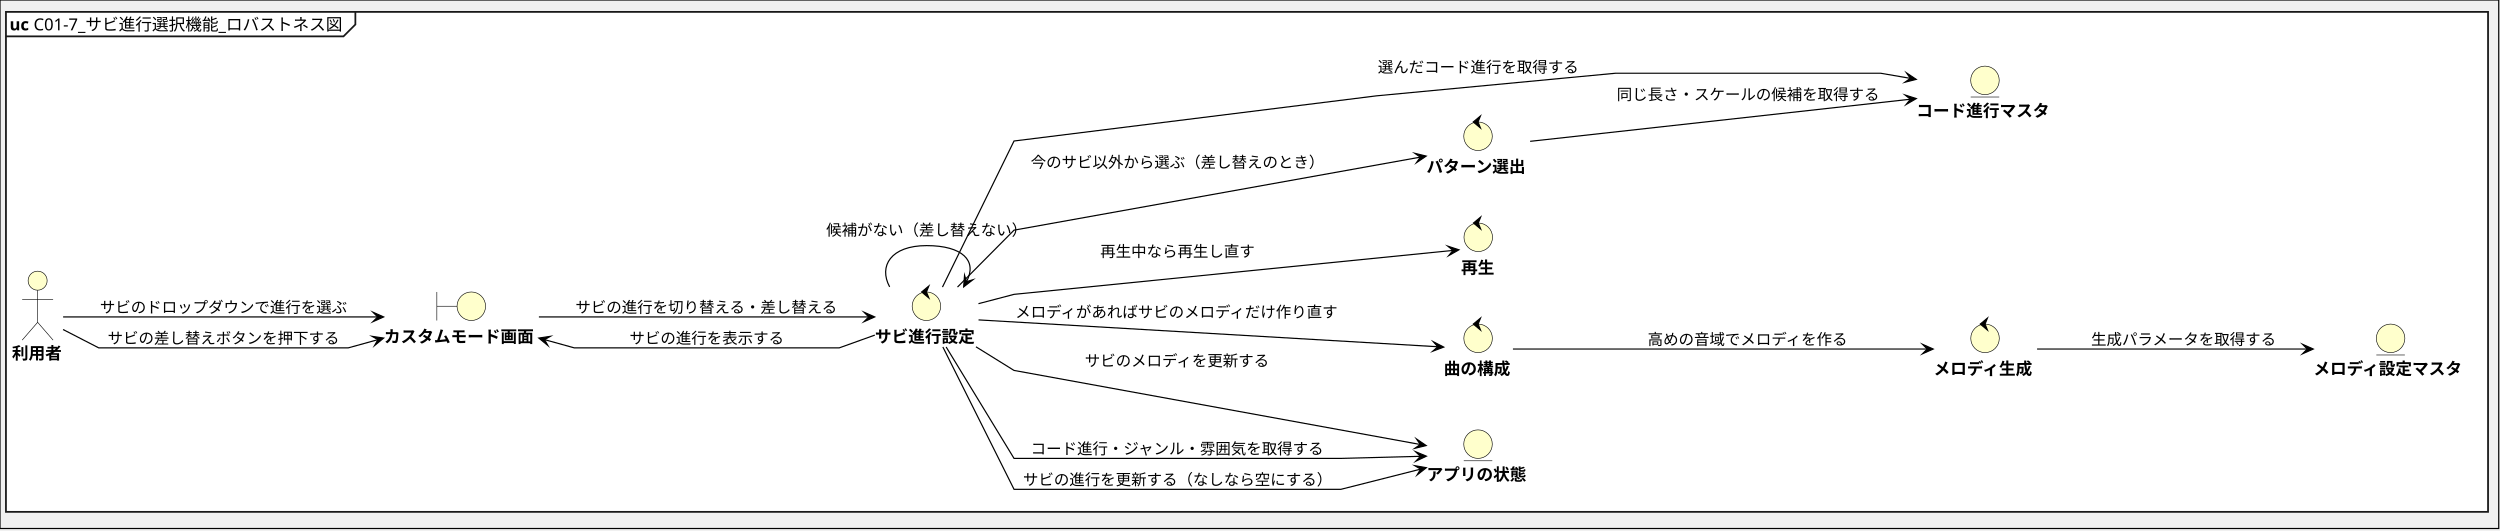
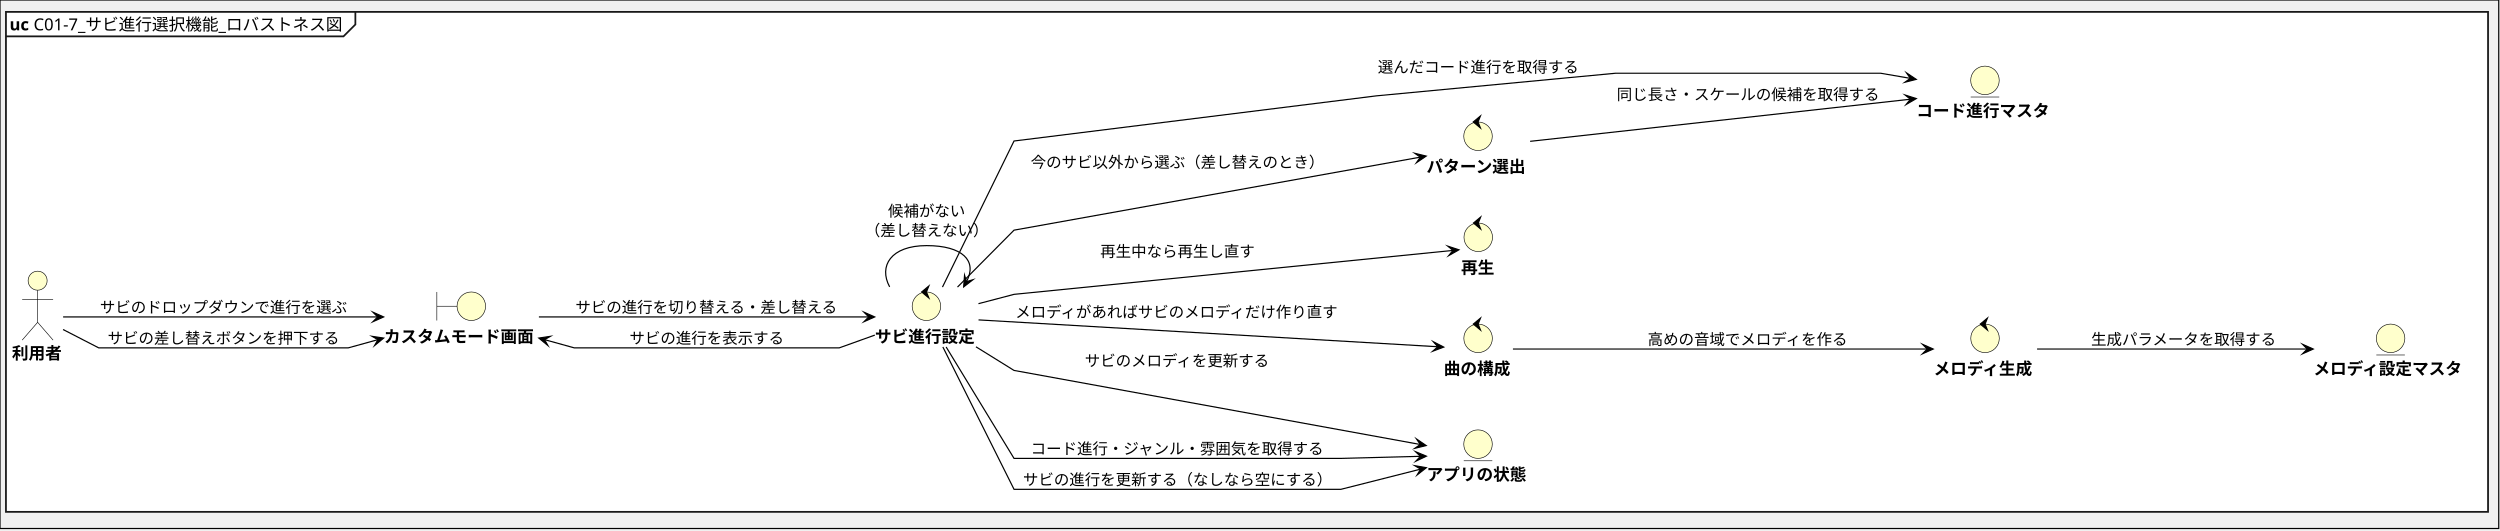
<svg xmlns="http://www.w3.org/2000/svg" version="1.1" data-diagram-type="DESCRIPTION" style="width:2103px;height:446px;background:#FFFFFF;" width="2103px" height="446px" viewBox="0 0 2103 446" zoomAndPan="magnify" preserveAspectRatio="none" contentStyleType="text/css">
  <defs />
  <g font-family="sans-serif" lengthAdjust="spacing">
    <rect x="0" y="0" width="2101.938" height="444.57" fill="none" style="stroke:#000;stroke-width:1;" />
    <rect x="5" y="10" width="2087.938" height="420.57" fill="#FFF" style="stroke:#181818;stroke-width:1.5;" />
    <path d="M298.931,10 L298.931,20.609 L288.931,30.609 L5,30.609" style="stroke:#181818;stroke-width:1.5;" fill="none" />
    <text x="8" y="25.533" fill="#000" font-size="14" textLength="16.338" font-weight="700">uc</text>
    <text x="28.228" y="25.533" fill="#000" font-size="14" textLength="263.703">C01-7_サビ進行選択機能_ロバストネス図</text>
    <g class="entity" data-qualified-name="A1" id="ent0001" data-source-line="4">
      <ellipse cx="31.656" cy="236.109" rx="8" ry="8" fill="#FFC" style="stroke:#000;stroke-width:0.5;" />
      <path d="M31.656,244.109 L31.656,271.109 M18.656,252.109 L44.656,252.109 M31.656,271.109 L18.656,286.109 M31.656,271.109 L44.656,286.109" style="stroke:#000;stroke-width:0.5;" fill="none" />
      <text x="10" y="302.143" fill="#000" font-size="14" textLength="43.313" font-weight="700">利用者</text>
    </g>
    <g class="entity" data-qualified-name="B1" id="ent0002" data-source-line="5">
      <path d="M367.469,245.609 L367.469,269.609 M367.469,257.609 L384.469,257.609" style="stroke:#000;stroke-width:0.5;" fill="none" />
      <ellipse cx="396.469" cy="257.609" rx="12" ry="12" fill="#FFC" style="stroke:#000;stroke-width:0.5;" />
      <text x="323" y="288.143" fill="#000" font-size="14" textLength="129.938" font-weight="700">カスタムモード画面</text>
    </g>
    <g class="entity" data-qualified-name="C1" id="ent0003" data-source-line="6">
      <ellipse cx="779.313" cy="257.609" rx="12" ry="12" fill="#FFC" style="stroke:#000;stroke-width:0.5;" />
      <polygon points="775.313,245.609,781.313,240.609,779.313,245.609,781.313,250.609,775.313,245.609" fill="#000" style="stroke:#000;stroke-width:1;stroke-linejoin:miter;stroke-miterlimit:10;" />
      <text x="736" y="288.143" fill="#000" font-size="14" textLength="86.625" font-weight="700">サビ進行設定</text>
    </g>
    <g class="entity" data-qualified-name="C2" id="ent0004" data-source-line="7">
      <ellipse cx="1243.313" cy="114.609" rx="12" ry="12" fill="#FFC" style="stroke:#000;stroke-width:0.5;" />
      <polygon points="1239.313,102.609,1245.313,97.609,1243.313,102.609,1245.313,107.609,1239.313,102.609" fill="#000" style="stroke:#000;stroke-width:1;stroke-linejoin:miter;stroke-miterlimit:10;" />
      <text x="1200" y="145.143" fill="#000" font-size="14" textLength="86.625" font-weight="700">パターン選出</text>
    </g>
    <g class="entity" data-qualified-name="C3" id="ent0005" data-source-line="8">
      <ellipse cx="1243.375" cy="284.609" rx="12" ry="12" fill="#FFC" style="stroke:#000;stroke-width:0.5;" />
      <polygon points="1239.375,272.609,1245.375,267.609,1243.375,272.609,1245.375,277.609,1239.375,272.609" fill="#000" style="stroke:#000;stroke-width:1;stroke-linejoin:miter;stroke-miterlimit:10;" />
      <text x="1214.5" y="315.143" fill="#000" font-size="14" textLength="57.75" font-weight="700">曲の構成</text>
    </g>
    <g class="entity" data-qualified-name="C4" id="ent0006" data-source-line="9">
      <ellipse cx="1669.813" cy="284.609" rx="12" ry="12" fill="#FFC" style="stroke:#000;stroke-width:0.5;" />
      <polygon points="1665.813,272.609,1671.813,267.609,1669.813,272.609,1671.813,277.609,1665.813,272.609" fill="#000" style="stroke:#000;stroke-width:1;stroke-linejoin:miter;stroke-miterlimit:10;" />
      <text x="1626.5" y="315.143" fill="#000" font-size="14" textLength="86.625" font-weight="700">メロディ生成</text>
    </g>
    <g class="entity" data-qualified-name="C5" id="ent0007" data-source-line="10">
      <ellipse cx="1243.5" cy="199.609" rx="12" ry="12" fill="#FFC" style="stroke:#000;stroke-width:0.5;" />
      <polygon points="1239.5,187.609,1245.5,182.609,1243.5,187.609,1245.5,192.609,1239.5,187.609" fill="#000" style="stroke:#000;stroke-width:1;stroke-linejoin:miter;stroke-miterlimit:10;" />
      <text x="1229.063" y="230.143" fill="#000" font-size="14" textLength="28.875" font-weight="700">再生</text>
    </g>
    <g class="entity" data-qualified-name="E1" id="ent0008" data-source-line="11">
      <ellipse cx="1669.75" cy="67.609" rx="12" ry="12" fill="#FFC" style="stroke:#000;stroke-width:0.5;" />
      <line x1="1657.75" y1="81.609" x2="1681.75" y2="81.609" style="stroke:#000;stroke-width:0.5;" />
      <text x="1612" y="98.143" fill="#000" font-size="14" textLength="115.5" font-weight="700">コード進行マスタ</text>
    </g>
    <g class="entity" data-qualified-name="E2" id="ent0009" data-source-line="12">
      <ellipse cx="1243.313" cy="373.609" rx="12" ry="12" fill="#FFC" style="stroke:#000;stroke-width:0.5;" />
      <line x1="1231.313" y1="387.609" x2="1255.313" y2="387.609" style="stroke:#000;stroke-width:0.5;" />
      <text x="1200" y="404.143" fill="#000" font-size="14" textLength="86.625" font-weight="700">アプリの状態</text>
    </g>
    <g class="entity" data-qualified-name="E3" id="ent0010" data-source-line="13">
      <ellipse cx="2010.969" cy="284.609" rx="12" ry="12" fill="#FFC" style="stroke:#000;stroke-width:0.5;" />
      <line x1="1998.969" y1="298.609" x2="2022.969" y2="298.609" style="stroke:#000;stroke-width:0.5;" />
      <text x="1946" y="315.143" fill="#000" font-size="14" textLength="129.938" font-weight="700">メロディ設定マスタ</text>
    </g>
    <g class="link" data-entity-1="ent0001" data-entity-2="ent0002" id="lnk11" data-source-line="15" data-link-type="dependency">
      <path d="M53.09,266.609 C104.66,266.609 236.07,266.609 317.7,266.609" style="stroke:#000;stroke-width:1;" fill="none" id="A1-to-B1" />
      <polygon points="322.7,266.609,313.7,262.609,317.7,266.609,313.7,270.609,322.7,266.609" fill="#000" style="stroke:#000;stroke-width:1;stroke-linejoin:miter;stroke-miterlimit:10;" />
      <text x="84" y="263.104" fill="#000" font-size="13" textLength="208">サビのドロップダウンで進行を選ぶ</text>
    </g>
    <g class="link" data-entity-1="ent0001" data-entity-2="ent0002" id="lnk12" data-source-line="16" data-link-type="dependency">
      <path d="M53.04,277.189 C67.02,284.379 83,292.609 83,292.609 C83,292.609 293,292.609 293,292.609 C293,292.609 301.401,290.282 317.921,285.712" style="stroke:#000;stroke-width:1;" fill="none" id="A1-to-B1-1" />
      <polygon points="322.74,284.379,312.999,282.924,317.921,285.712,315.132,290.634,322.74,284.379" fill="#000" style="stroke:#000;stroke-width:1;stroke-linejoin:miter;stroke-miterlimit:10;" />
      <text x="90.5" y="289.104" fill="#000" font-size="13" textLength="195">サビの差し替えボタンを押下する</text>
    </g>
    <g class="link" data-entity-1="ent0002" data-entity-2="ent0003" id="lnk13" data-source-line="17" data-link-type="dependency">
      <path d="M453.32,266.609 C533.26,266.609 662.48,266.609 730.78,266.609" style="stroke:#000;stroke-width:1;" fill="none" id="B1-to-C1" />
      <polygon points="735.78,266.609,726.78,262.609,730.78,266.609,726.78,270.609,735.78,266.609" fill="#000" style="stroke:#000;stroke-width:1;stroke-linejoin:miter;stroke-miterlimit:10;" />
      <text x="484" y="263.104" fill="#000" font-size="13" textLength="221">サビの進行を切り替える・差し替える</text>
    </g>
    <g class="link" data-entity-1="ent0003" data-entity-2="ent0002" id="lnk25" data-source-line="29" data-link-type="dependency">
      <path d="M735.91,281.879 C720.13,287.539 706,292.609 706,292.609 C706,292.609 483,292.609 483,292.609 C483,292.609 474.599,290.282 458.079,285.712" style="stroke:#000;stroke-width:1;" fill="none" id="C1-to-B1" />
      <polygon points="453.26,284.379,460.868,290.634,458.079,285.712,463.001,282.924,453.26,284.379" fill="#000" style="stroke:#000;stroke-width:1;stroke-linejoin:miter;stroke-miterlimit:10;" />
      <text x="529.5" y="289.104" fill="#000" font-size="13" textLength="130">サビの進行を表示する</text>
    </g>
    <g class="link" data-entity-1="ent0003" data-entity-2="ent0009" id="lnk14" data-source-line="18" data-link-type="dependency">
      <path d="M795.88,291.849 C817.16,326.779 853,385.609 853,385.609 C853,385.609 1128,385.609 1128,385.609 C1128,385.609 1162.312,384.71 1194.862,383.86" style="stroke:#000;stroke-width:1;" fill="none" id="C1-to-E2" />
      <polygon points="1199.86,383.729,1190.759,379.966,1194.862,383.86,1190.967,387.963,1199.86,383.729" fill="#000" style="stroke:#000;stroke-width:1;stroke-linejoin:miter;stroke-miterlimit:10;" />
      <text x="867" y="382.104" fill="#000" font-size="13" textLength="247">コード進行・ジャンル・雰囲気を取得する</text>
    </g>
    <g class="link" data-entity-1="ent0003" data-entity-2="ent0009" id="lnk19" data-source-line="23" data-link-type="dependency">
      <path d="M793.13,291.869 C813.9,333.409 853,411.609 853,411.609 C853,411.609 1128,411.609 1128,411.609 C1128,411.609 1162.463,402.876 1195.013,394.636" style="stroke:#000;stroke-width:1;" fill="none" id="C1-to-E2-1" />
      <polygon points="1199.86,393.409,1190.154,391.74,1195.013,394.636,1192.117,399.496,1199.86,393.409" fill="#000" style="stroke:#000;stroke-width:1;stroke-linejoin:miter;stroke-miterlimit:10;" />
      <text x="860.5" y="408.104" fill="#000" font-size="13" textLength="260">サビの進行を更新する（なしなら空にする）</text>
    </g>
    <g class="link" data-entity-1="ent0003" data-entity-2="ent0009" id="lnk23" data-source-line="27" data-link-type="dependency">
      <path d="M820.99,291.739 C837.6,302.049 853,311.609 853,311.609 C853,311.609 1093.601,355.462 1194.781,373.912" style="stroke:#000;stroke-width:1;" fill="none" id="C1-to-E2-2" />
      <polygon points="1199.7,374.809,1191.564,369.26,1194.781,373.912,1190.128,377.13,1199.7,374.809" fill="#000" style="stroke:#000;stroke-width:1;stroke-linejoin:miter;stroke-miterlimit:10;" />
      <text x="912.5" y="308.104" fill="#000" font-size="13" textLength="156">サビのメロディを更新する</text>
    </g>
    <g class="link" data-entity-1="ent0003" data-entity-2="ent0004" id="lnk15" data-source-line="19" data-link-type="dependency">
      <path d="M805.45,241.489 C826.42,220.369 853,193.609 853,193.609 C853,193.609 1093.599,150.374 1194.779,132.184" style="stroke:#000;stroke-width:1;" fill="none" id="C1-to-C2" />
      <polygon points="1199.7,131.299,1190.134,128.955,1194.779,132.184,1191.55,136.829,1199.7,131.299" fill="#000" style="stroke:#000;stroke-width:1;stroke-linejoin:miter;stroke-miterlimit:10;" />
      <text x="867" y="141.104" fill="#000" font-size="13" textLength="247">今のサビ以外から選ぶ（差し替えのとき）</text>
    </g>
    <g class="link" data-entity-1="ent0004" data-entity-2="ent0008" id="lnk16" data-source-line="20" data-link-type="dependency">
      <path d="M1287.15,118.889 C1363.99,110.379 1520.75,93.02 1607.01,83.47" style="stroke:#000;stroke-width:1;" fill="none" id="C2-to-E1" />
      <polygon points="1611.98,82.919,1602.594,79.934,1607.01,83.47,1603.475,87.885,1611.98,82.919" fill="#000" style="stroke:#000;stroke-width:1;stroke-linejoin:miter;stroke-miterlimit:10;" />
      <text x="1360" y="84.104" fill="#000" font-size="13" textLength="221">同じ長さ・スケールの候補を取得する</text>
    </g>
    <g class="link" data-entity-1="ent0003" data-entity-2="ent0008" id="lnk17" data-source-line="21" data-link-type="dependency">
      <path d="M792.8,241.499 C813.48,199.279 853,118.609 853,118.609 C853,118.609 1158,80.609 1158,80.609 C1158,80.609 1359,61.609 1359,61.609 C1359,61.609 1582,61.609 1582,61.609 C1582,61.609 1590.613,63.089 1607.013,65.919" style="stroke:#000;stroke-width:1;" fill="none" id="C1-to-E1" />
      <polygon points="1611.94,66.769,1603.751,61.297,1607.013,65.919,1602.391,69.181,1611.94,66.769" fill="#000" style="stroke:#000;stroke-width:1;stroke-linejoin:miter;stroke-miterlimit:10;" />
      <text x="1159" y="61.104" fill="#000" font-size="13" textLength="169">選んだコード進行を取得する</text>
    </g>
    <g class="link" data-entity-1="ent0003" data-entity-2="ent0003" id="lnk18" data-source-line="22" data-link-type="dependency">
      <path d="M748.37,241.329 C738.94,223.839 749.31,206.609 779.5,206.609 C809.69,206.609 822.433,219.438 813.003,236.928" style="stroke:#000;stroke-width:1;" fill="none" id="C1-to-C1" />
      <polygon points="810.63,241.329,818.422,235.306,813.003,236.928,811.38,231.509,810.63,241.329" fill="#000" style="stroke:#000;stroke-width:1;stroke-linejoin:miter;stroke-miterlimit:10;" />
-       <text x="695" y="198.104" fill="#000" font-size="13" textLength="169">候補がない（差し替えない）</text>
+       <text x="747" y="182.104" fill="#000" font-size="13" textLength="65">候補がない</text>
+       <text x="727.5" y="198.456" fill="#000" font-size="13" textLength="104">（差し替えない）</text>
    </g>
    <g class="link" data-entity-1="ent0003" data-entity-2="ent0005" id="lnk20" data-source-line="24" data-link-type="dependency">
      <path d="M823.14,269.099 C916.4,274.549 1131.419,287.118 1209.459,291.678" style="stroke:#000;stroke-width:1;" fill="none" id="C1-to-C3" />
      <polygon points="1214.45,291.969,1205.699,287.451,1209.459,291.678,1205.232,295.438,1214.45,291.969" fill="#000" style="stroke:#000;stroke-width:1;stroke-linejoin:miter;stroke-miterlimit:10;" />
      <text x="854" y="267.104" fill="#000" font-size="13" textLength="273">メロディがあればサビのメロディだけ作り直す</text>
    </g>
    <g class="link" data-entity-1="ent0005" data-entity-2="ent0006" id="lnk21" data-source-line="25" data-link-type="dependency">
      <path d="M1272.68,293.609 C1345.36,293.609 1534.52,293.609 1621.19,293.609" style="stroke:#000;stroke-width:1;" fill="none" id="C3-to-C4" />
      <polygon points="1626.19,293.609,1617.19,289.609,1621.19,293.609,1617.19,297.609,1626.19,293.609" fill="#000" style="stroke:#000;stroke-width:1;stroke-linejoin:miter;stroke-miterlimit:10;" />
      <text x="1386" y="290.104" fill="#000" font-size="13" textLength="169">高めの音域でメロディを作る</text>
    </g>
    <g class="link" data-entity-1="ent0006" data-entity-2="ent0010" id="lnk22" data-source-line="26" data-link-type="dependency">
      <path d="M1713.59,293.609 C1772.1,293.609 1872.8,293.609 1940.89,293.609" style="stroke:#000;stroke-width:1;" fill="none" id="C4-to-E3" />
      <polygon points="1945.89,293.609,1936.89,289.609,1940.89,293.609,1936.89,297.609,1945.89,293.609" fill="#000" style="stroke:#000;stroke-width:1;stroke-linejoin:miter;stroke-miterlimit:10;" />
      <text x="1759" y="290.104" fill="#000" font-size="13" textLength="156">生成パラメータを取得する</text>
    </g>
    <g class="link" data-entity-1="ent0003" data-entity-2="ent0007" id="lnk24" data-source-line="28" data-link-type="dependency">
      <path d="M823.09,255.449 C838.87,251.309 853,247.609 853,247.609 C853,247.609 1150.245,217.848 1222.255,210.638" style="stroke:#000;stroke-width:1;" fill="none" id="C1-to-C5" />
      <polygon points="1227.23,210.139,1217.876,207.056,1222.255,210.638,1218.673,215.016,1227.23,210.139" fill="#000" style="stroke:#000;stroke-width:1;stroke-linejoin:miter;stroke-miterlimit:10;" />
      <text x="925.5" y="216.104" fill="#000" font-size="13" textLength="130">再生中なら再生し直す</text>
    </g>
  </g>
</svg>
